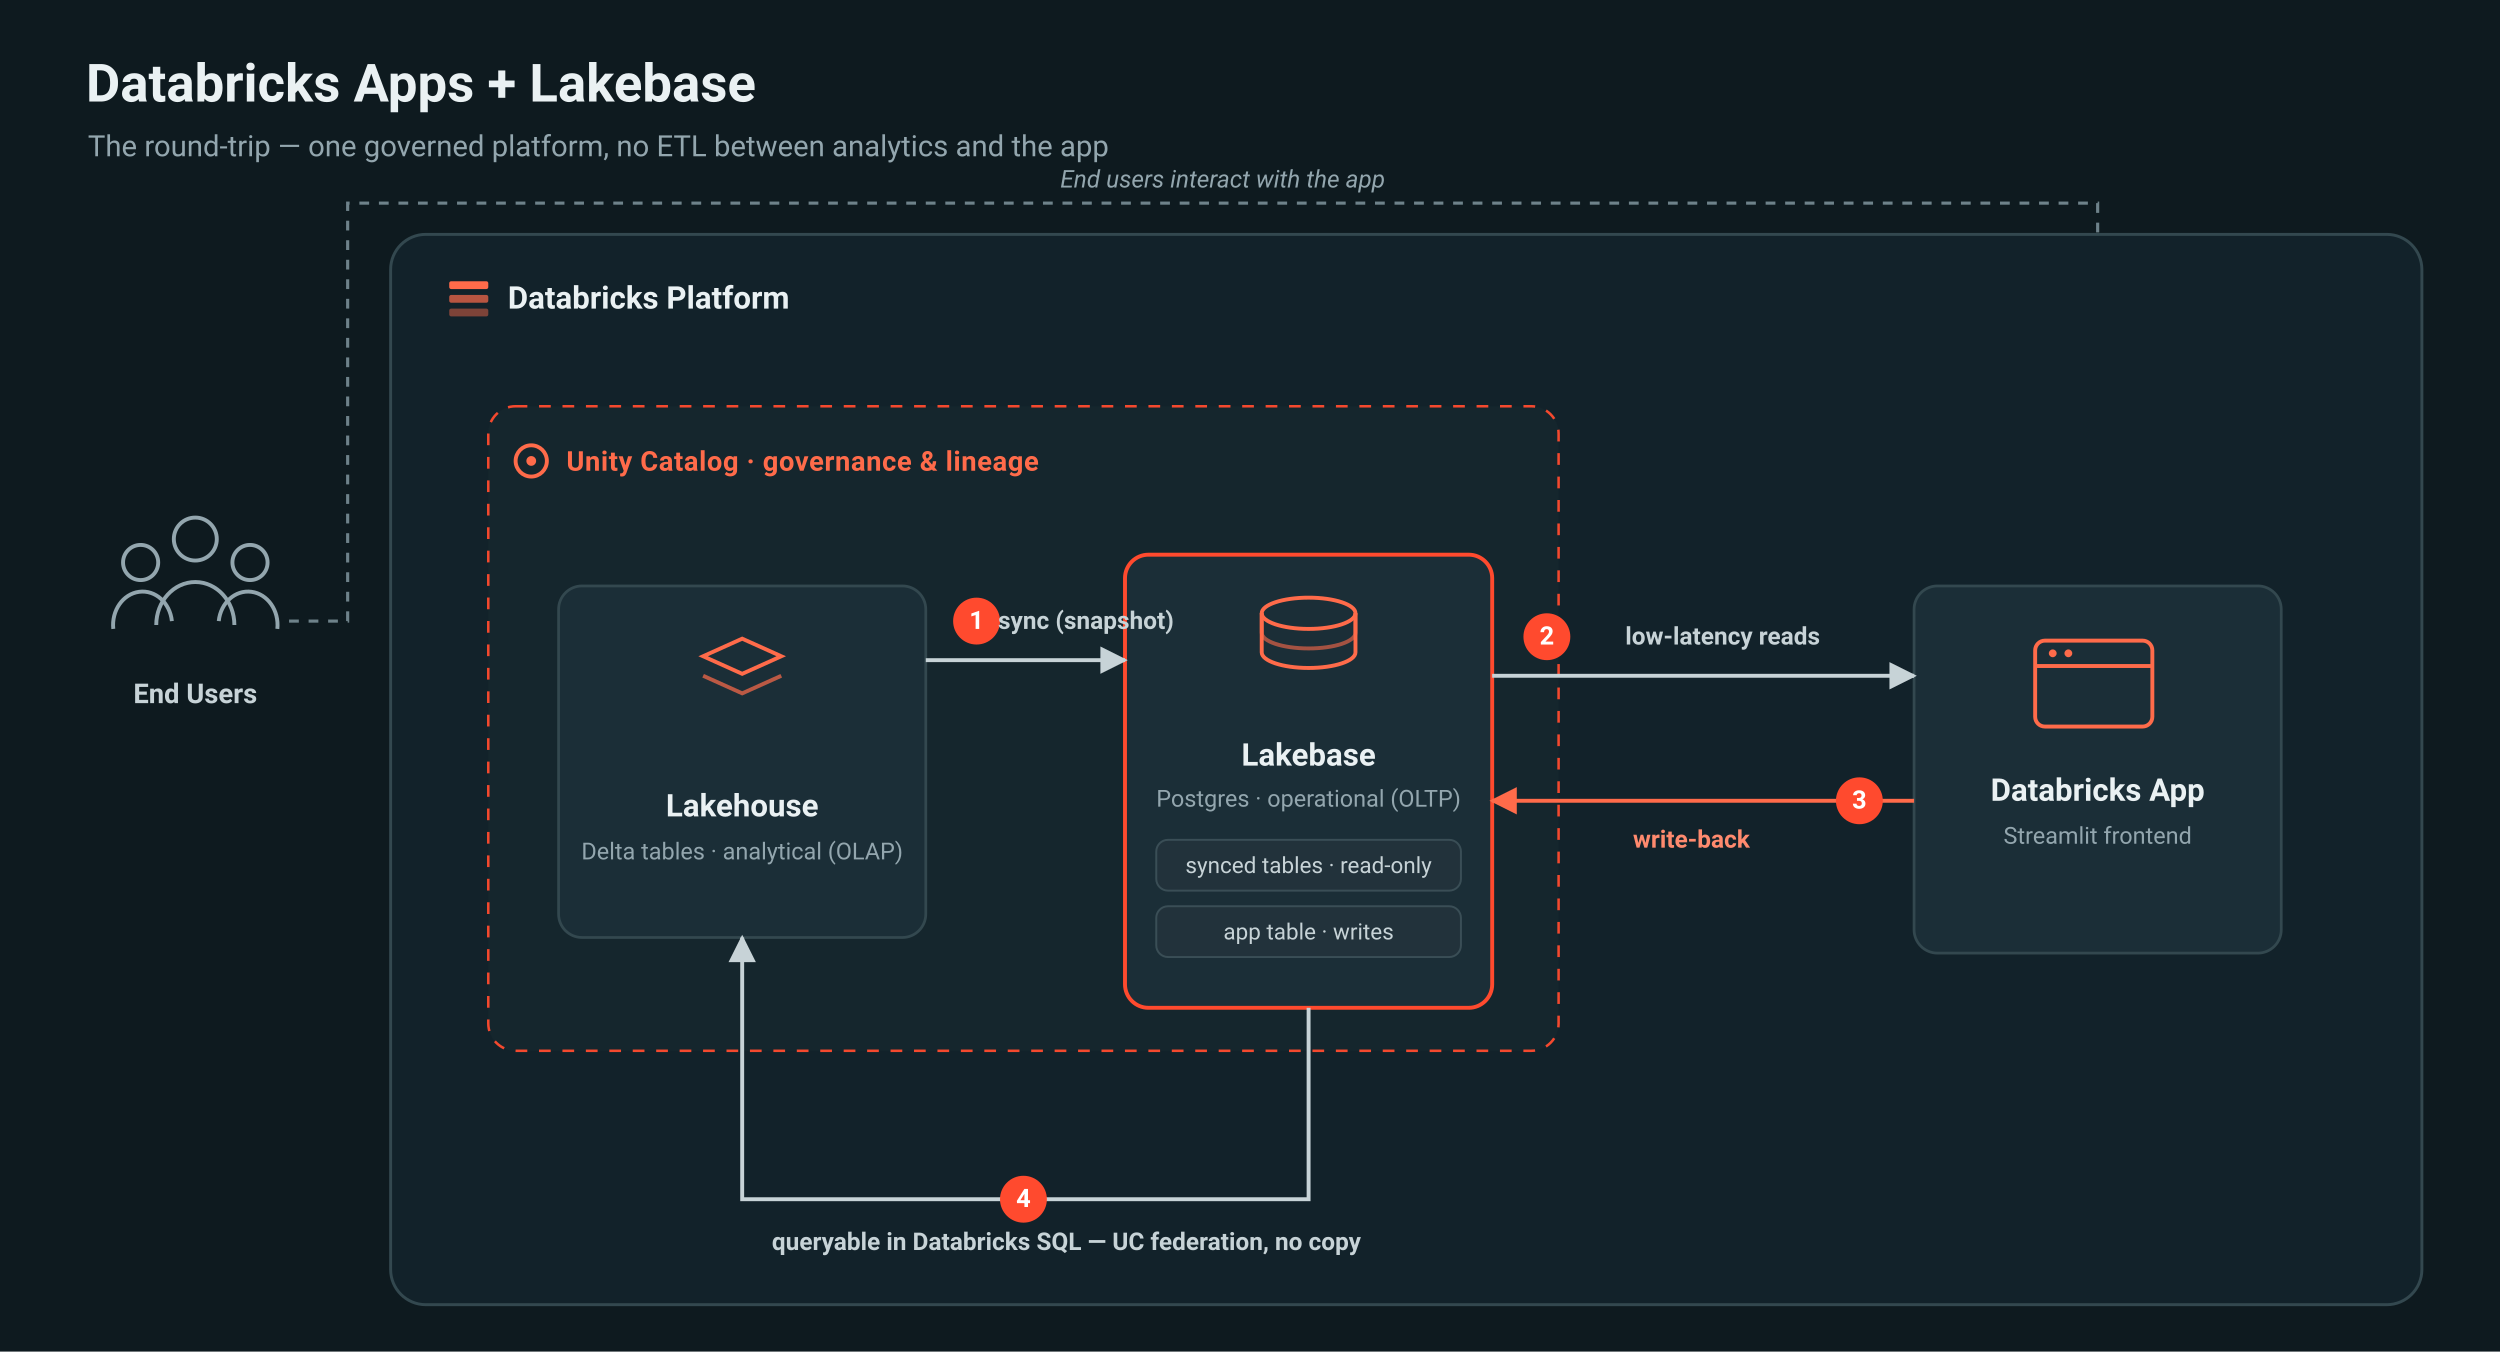
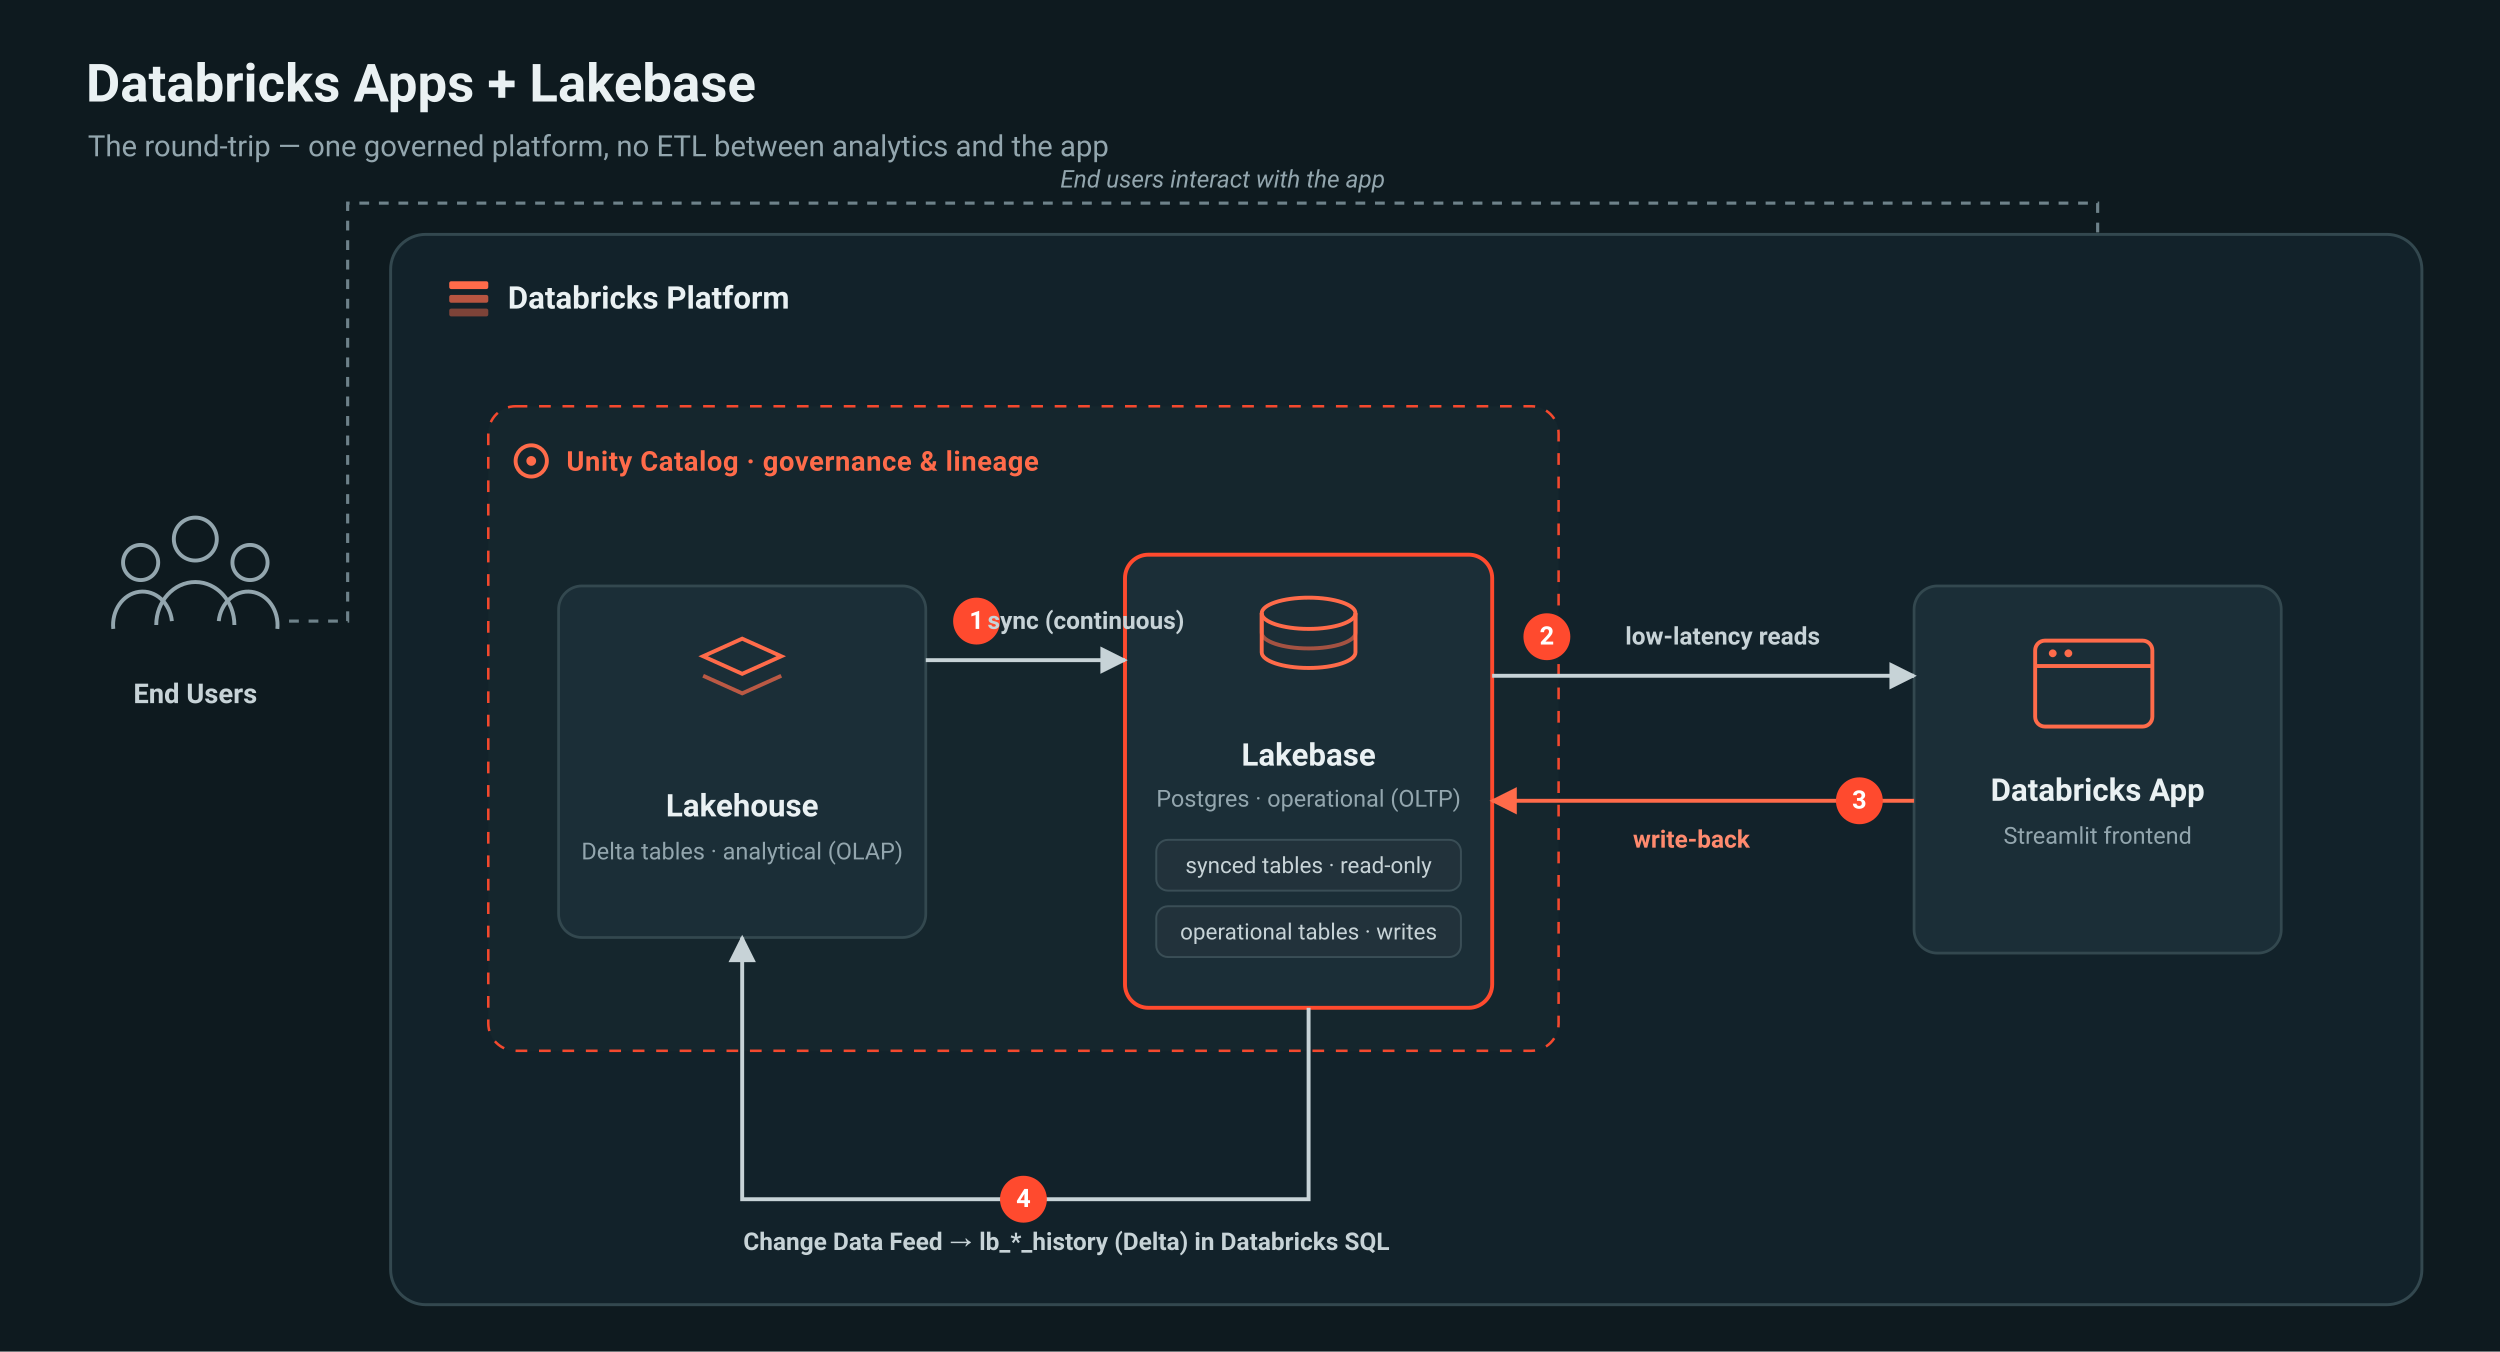
<svg xmlns="http://www.w3.org/2000/svg" viewBox="0 0 1280 692" font-family="'Segoe UI',system-ui,-apple-system,Roboto,Helvetica,Arial,sans-serif">
  <defs>
    <marker id="arrow" viewBox="0 0 10 10" refX="9" refY="5" markerWidth="7" markerHeight="7" orient="auto-start-reverse">
      <path d="M0,0 L10,5 L0,10 z" fill="#C7D3D7" />
    </marker>
    <marker id="arrowAccent" viewBox="0 0 10 10" refX="9" refY="5" markerWidth="7" markerHeight="7" orient="auto-start-reverse">
      <path d="M0,0 L10,5 L0,10 z" fill="#FF6B4A" />
    </marker>
    <marker id="arrowMuted" viewBox="0 0 10 10" refX="9" refY="5" markerWidth="7" markerHeight="7" orient="auto-start-reverse">
      <path d="M0,0 L10,5 L0,10 z" fill="#6E828A" />
    </marker>
    <style>
      .bg{fill:#0E1A1F}
      .frame{fill:#12222A;stroke:#33484F;stroke-width:1.5}
      .ucband{fill:#15262D;stroke:#FF4A2E;stroke-width:1.3;stroke-dasharray:6 6;opacity:.95}
      .node{fill:#1B2E37;stroke:#33484F;stroke-width:1.4}
      .node-star{fill:#1B2E37;stroke:#FF4A2E;stroke-width:2}
      .h1{fill:#EAF1F3;font-size:27px;font-weight:700}
      .sub{fill:#93A6AE;font-size:15px}
      .plat{fill:#EAF1F3;font-size:16px;font-weight:700}
      .uc{fill:#FF6B4A;font-size:14px;font-weight:600;letter-spacing:.3px}
      .title{fill:#EAF1F3;font-size:16px;font-weight:700}
      .desc{fill:#93A6AE;font-size:12px}
      .flow{stroke:#C7D3D7;stroke-width:2;fill:none}
      .flow-accent{stroke:#FF6B4A;stroke-width:2;fill:none}
      .interact{stroke:#6E828A;stroke-width:1.6;fill:none;stroke-dasharray:5 5}
      .flab{fill:#C7D3D7;font-size:12.5px;font-weight:600}
      .flab-a{fill:#FF8A6E;font-size:12.5px;font-weight:600}
      .ilab{fill:#93A6AE;font-size:12.5px;font-style:italic}
      .badge{fill:#FF4A2E}
      .bnum{fill:#fff;font-size:13px;font-weight:700}
      .chip{fill:#22323B;stroke:#3A4E56;stroke-width:1}
      .chiptx{fill:#C7D3D7;font-size:11.5px}
      .icon{stroke:#FF6B4A;stroke-width:2;fill:none}
      .icon-f{fill:#FF6B4A}
      .people{stroke:#93A6AE;stroke-width:2;fill:none}
    </style>
  </defs>
  <rect class="bg" x="0" y="0" width="1280" height="692" />
  <text class="h1" x="44" y="52">Databricks Apps + Lakebase</text>
  <text class="sub" x="45" y="80">The round-trip — one governed platform, no ETL between analytics and the app</text>
  <path class="interact" d="M148,318 L178,318 L178,104 L1074,104 L1074,300" marker-end="url(#arrowMuted)" />
  <text class="ilab" x="626" y="96" text-anchor="middle">End users interact with the app</text>
  <g class="people" transform="translate(58,262)">
    <circle cx="42" cy="14" r="11" />
    <path d="M22,58 a20,22 0 0 1 40,0" />
    <circle cx="14" cy="26" r="9" />
    <path d="M0,60 a15,17 0 0 1 30,-4" />
    <circle cx="70" cy="26" r="9" />
    <path d="M54,56 a15,17 0 0 1 30,4" />
  </g>
  <text x="100" y="360" text-anchor="middle" fill="#C7D3D7" font-size="14" font-weight="600">End Users</text>
  <rect class="frame" x="200" y="120" width="1040" height="548" rx="18" />
  <g transform="translate(230,142)">
    <rect class="icon-f" x="0" y="2" width="20" height="4" rx="1" />
    <rect class="icon-f" x="0" y="9" width="20" height="4" rx="1" opacity=".7" />
    <rect class="icon-f" x="0" y="16" width="20" height="4" rx="1" opacity=".45" />
  </g>
  <text class="plat" x="260" y="158">Databricks Platform</text>
  <rect class="ucband" x="250" y="208" width="548" height="330" rx="14" />
  <circle cx="272" cy="236" r="8" fill="none" stroke="#FF6B4A" stroke-width="2" />
  <circle cx="272" cy="236" r="2.5" class="icon-f" />
  <text class="uc" x="290" y="241">Unity Catalog · governance &amp; lineage</text>
  <rect class="node" x="286" y="300" width="188" height="180" rx="12" />
  <g transform="translate(360,326)">
    <path class="icon" d="M0,10 l20,-9 l20,9 l-20,9 z" />
    <path class="icon" d="M0,20 l20,9 l20,-9" opacity=".7" />
  </g>
  <text class="title" x="380" y="418" text-anchor="middle">Lakehouse</text>
  <text class="desc" x="380" y="440" text-anchor="middle">Delta tables · analytical (OLAP)</text>
  <rect class="node-star" x="576" y="284" width="188" height="232" rx="12" />
  <g transform="translate(646,306)">
    <ellipse class="icon" cx="24" cy="8" rx="24" ry="8" />
    <path class="icon" d="M0,8 v20 a24,8 0 0 0 48,0 v-20" />
    <path class="icon" d="M0,8 v10 a24,8 0 0 0 48,0 v-10" opacity=".6" />
  </g>
  <text class="title" x="670" y="392" text-anchor="middle">Lakebase</text>
  <text class="desc" x="670" y="413" text-anchor="middle">Postgres · operational (OLTP)</text>
  <rect class="chip" x="592" y="430" width="156" height="26" rx="6" />
  <text class="chiptx" x="670" y="447" text-anchor="middle">synced tables · read-only</text>
  <rect class="chip" x="592" y="464" width="156" height="26" rx="6" />
-   <text class="chiptx" x="670" y="481" text-anchor="middle">app table · writes</text>
+   <text class="chiptx" x="670" y="481" text-anchor="middle">operational tables · writes</text>
  <rect class="node" x="980" y="300" width="188" height="188" rx="12" />
  <g transform="translate(1042,328)">
    <rect class="icon" x="0" y="0" width="60" height="44" rx="5" />
    <path class="icon" d="M0,13 h60" />
    <circle class="icon-f" cx="9" cy="6.5" r="2" />
    <circle class="icon-f" cx="17" cy="6.5" r="2" />
  </g>
  <text class="title" x="1074" y="410" text-anchor="middle">Databricks App</text>
  <text class="desc" x="1074" y="432" text-anchor="middle">Streamlit frontend</text>
  <path class="flow" d="M474,338 L576,338" marker-end="url(#arrow)" />
  <circle class="badge" cx="500" cy="318" r="12" />
  <text class="bnum" x="500" y="322" text-anchor="middle">1</text>
-   <text class="flab" x="556" y="322" text-anchor="middle">sync (snapshot)</text>
+   <text class="flab" x="556" y="322" text-anchor="middle">sync (continuous)</text>
  <path class="flow" d="M764,346 L980,346" marker-end="url(#arrow)" />
  <circle class="badge" cx="792" cy="326" r="12" />
  <text class="bnum" x="792" y="330" text-anchor="middle">2</text>
  <text class="flab" x="882" y="330" text-anchor="middle">low-latency reads</text>
  <path class="flow-accent" d="M980,410 L764,410" marker-end="url(#arrowAccent)" />
  <circle class="badge" cx="952" cy="410" r="12" />
  <text class="bnum" x="952" y="414" text-anchor="middle">3</text>
  <text class="flab-a" x="866" y="434" text-anchor="middle">write-back</text>
  <path class="flow" d="M670,516 L670,614 L380,614 L380,480" marker-end="url(#arrow)" />
  <circle class="badge" cx="524" cy="614" r="12" />
  <text class="bnum" x="524" y="618" text-anchor="middle">4</text>
-   <text class="flab" x="546" y="640" text-anchor="middle">queryable in Databricks SQL — UC federation, no copy</text>
+   <text class="flab" x="546" y="640" text-anchor="middle">Change Data Feed → lb_*_history (Delta) in Databricks SQL</text>
</svg>
